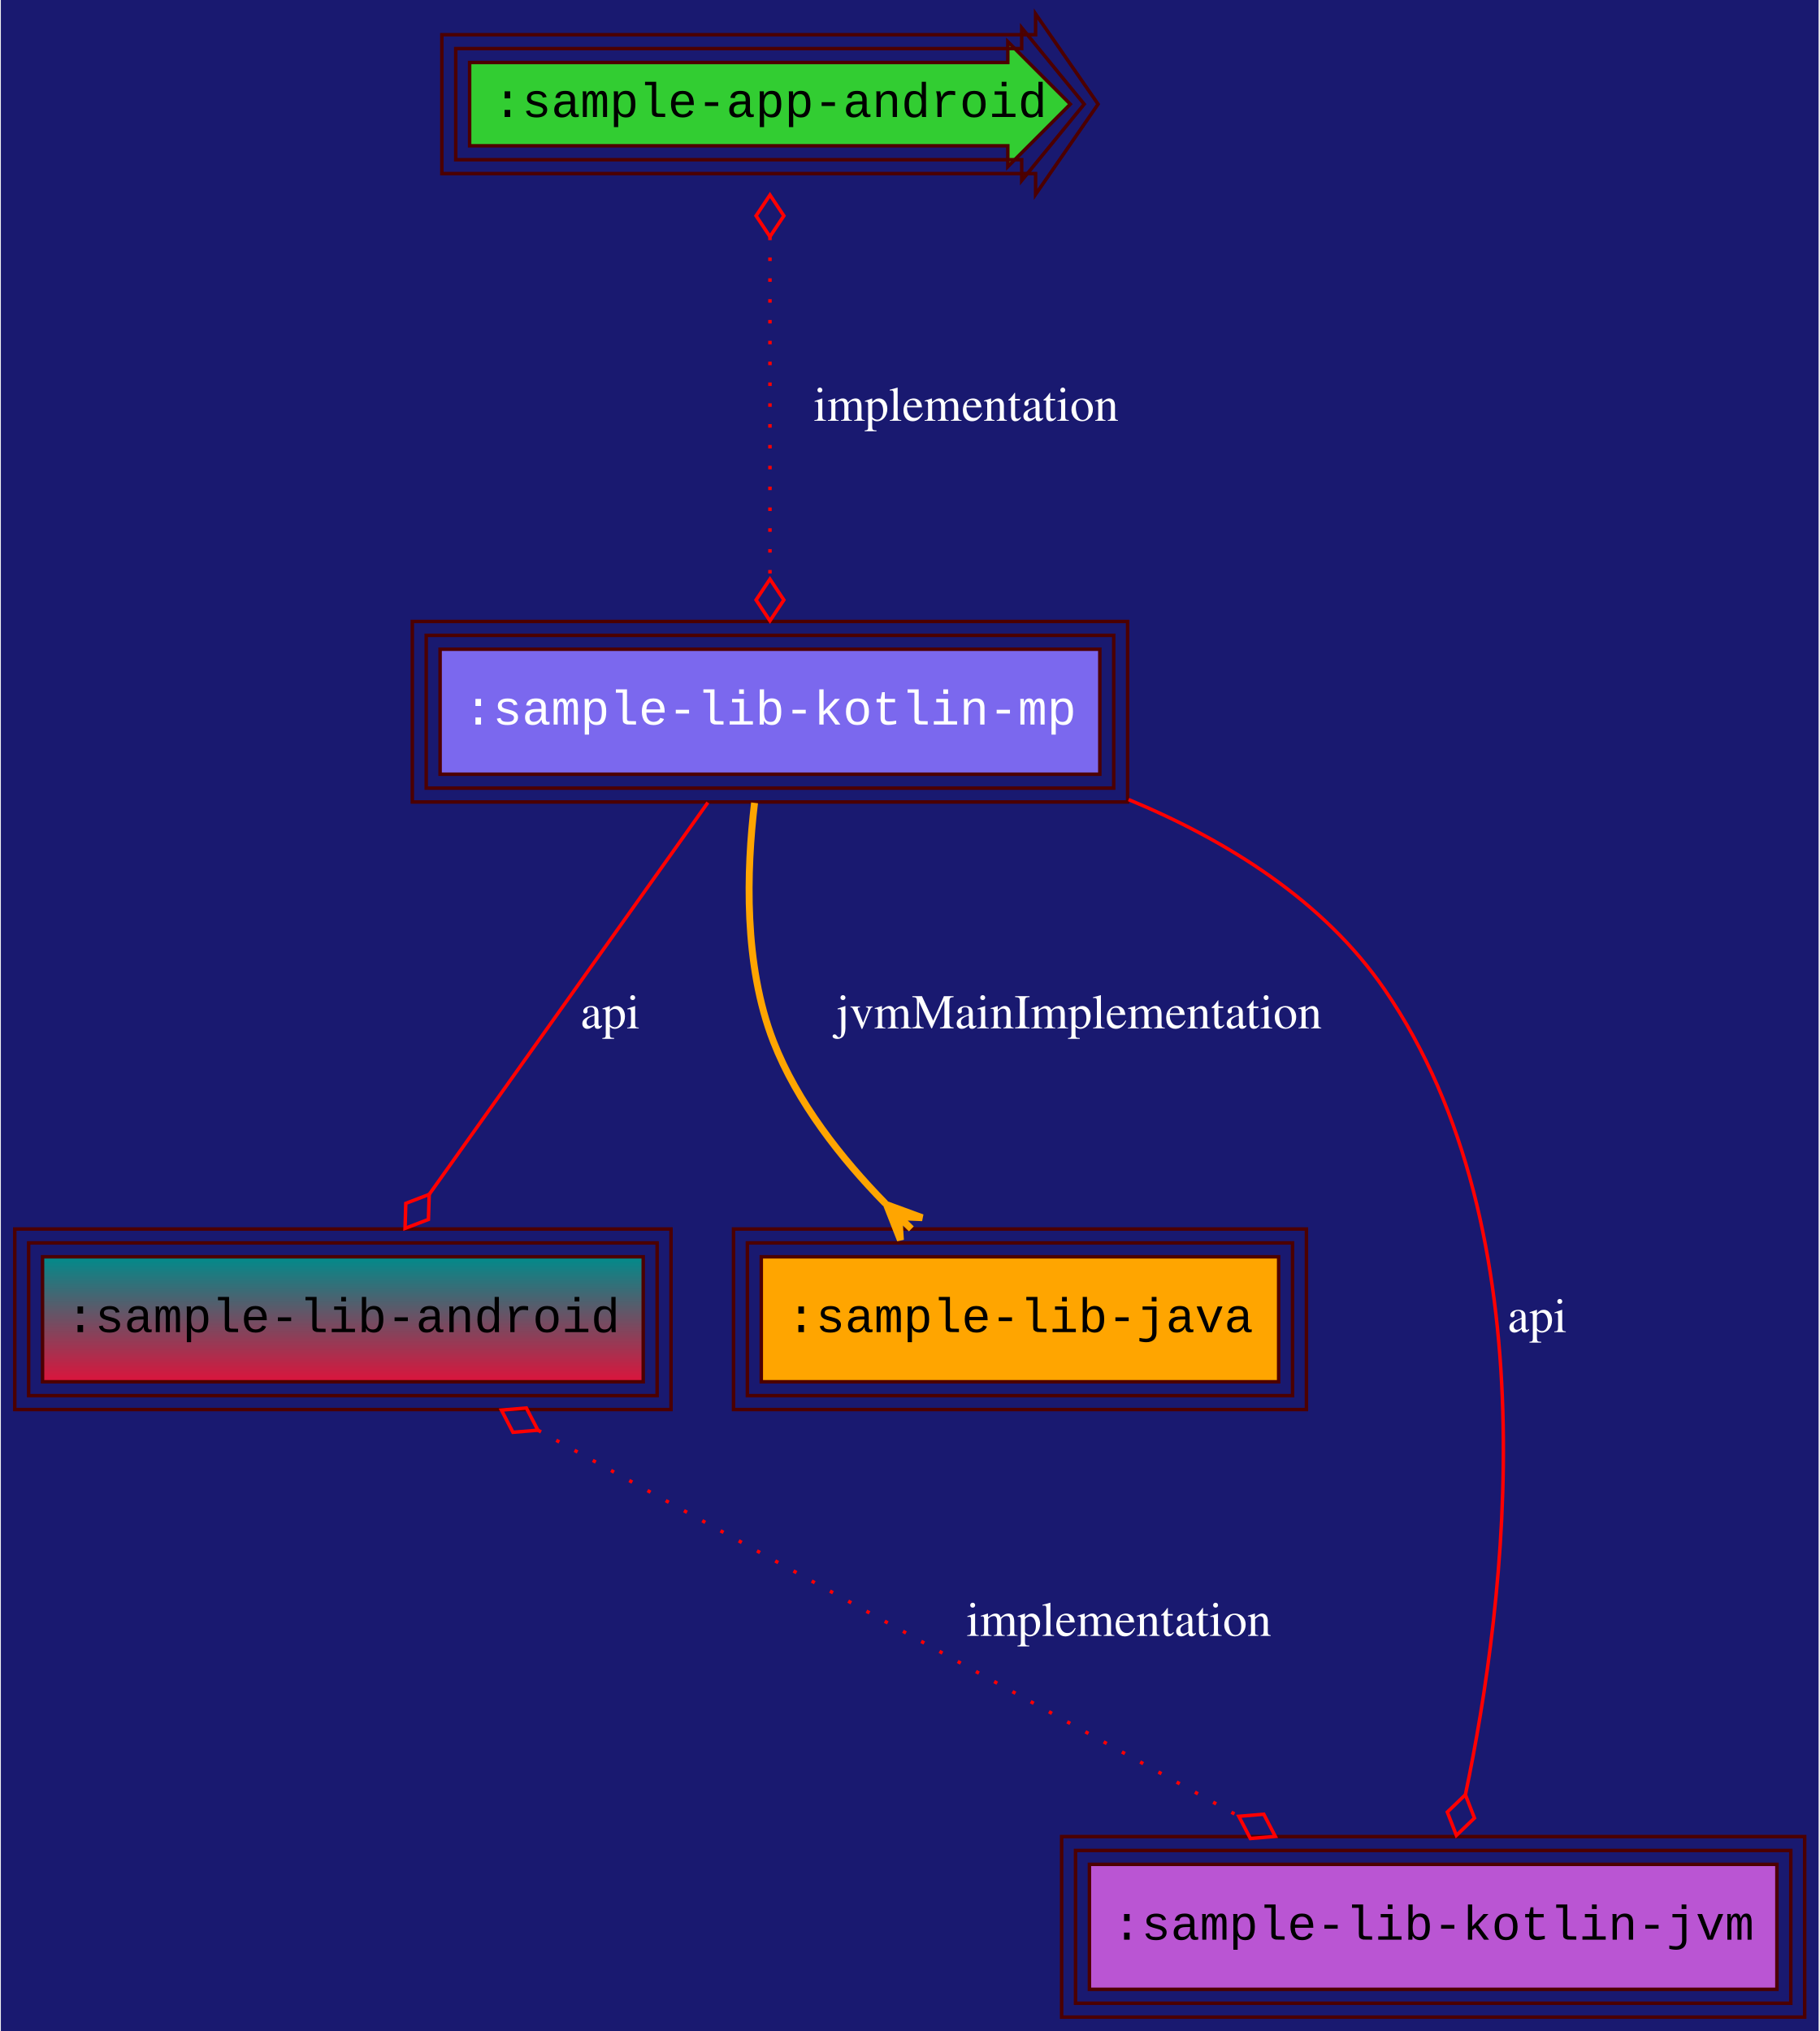
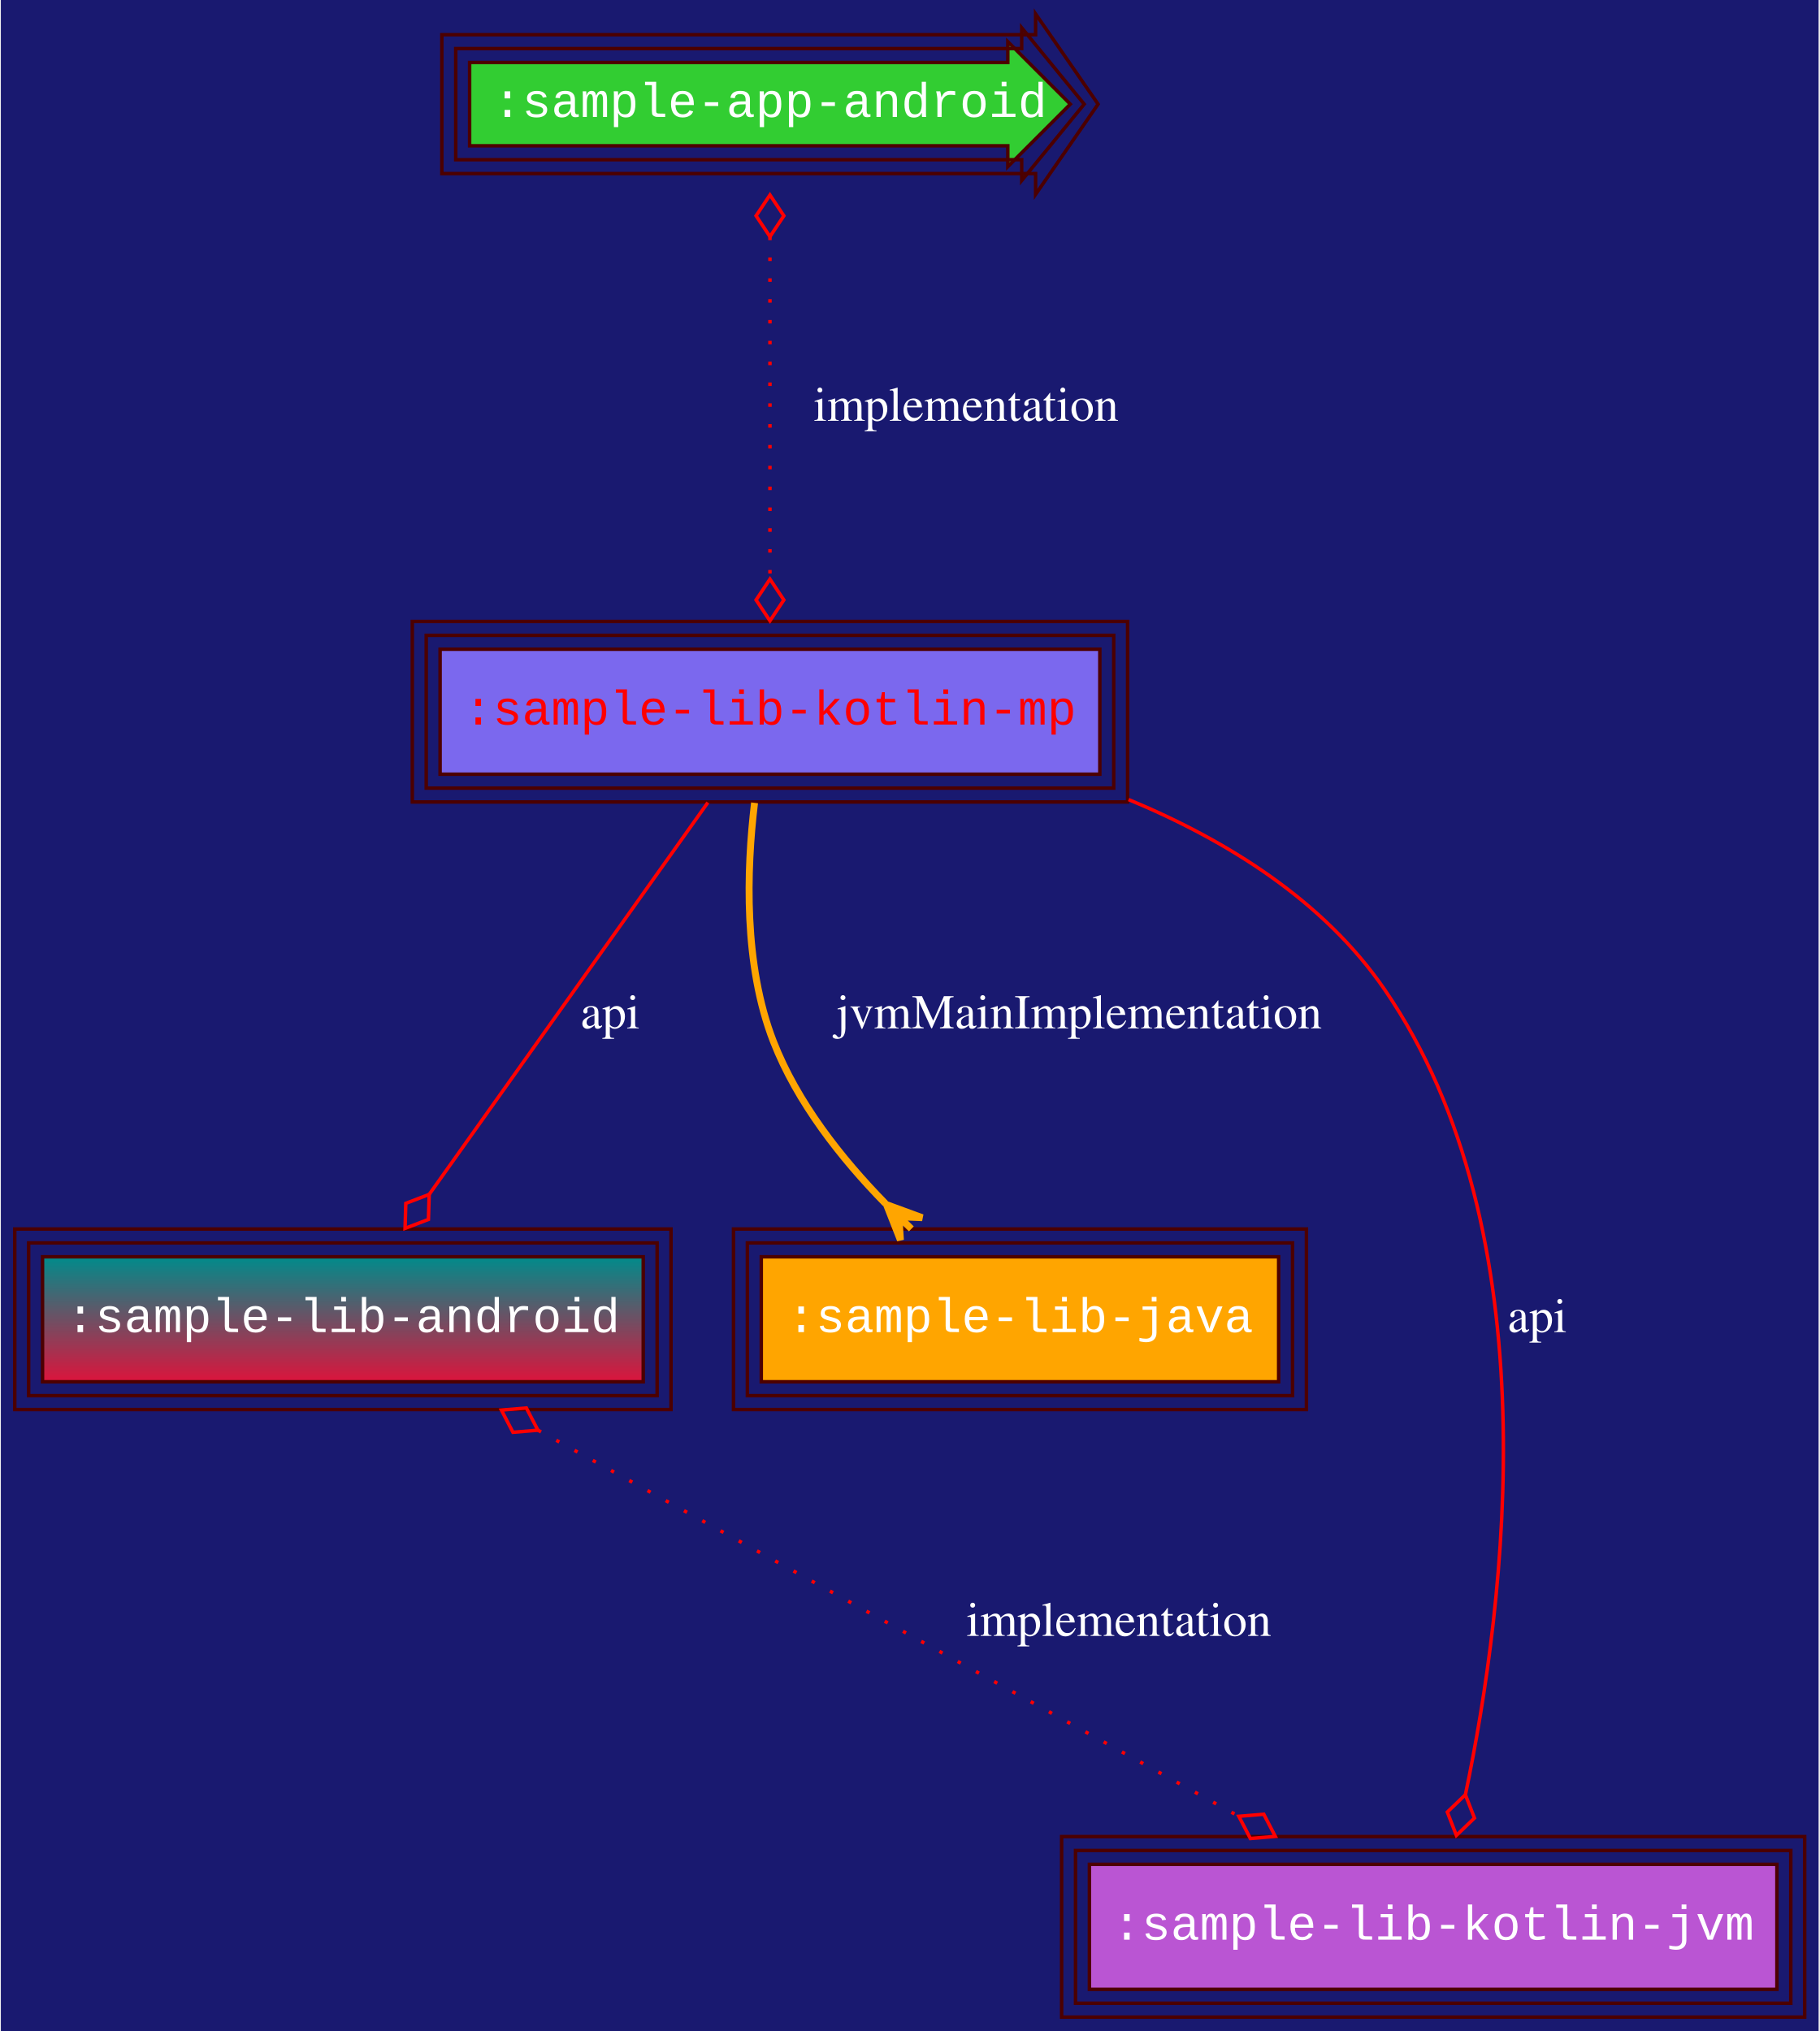
<svg xmlns="http://www.w3.org/2000/svg" width="524pt" height="585pt" viewBox="0.00 0.00 523.50 585.00">
  <g id="graph0" class="graph" transform="scale(1 1) rotate(0) translate(4 581)">
    <polygon fill="MidnightBlue" stroke="transparent" points="-4,4 -4,-581 519.5,-581 519.5,4 -4,4" />
    <g id="node1" class="node">
      <polygon fill="limegreen" stroke="#4c0000" points="286,-563 131,-563 131,-539 286,-539 286,-533 304,-551 286,-569 286,-563" />
      <polygon fill="none" stroke="#4c0000" points="290,-567 127,-567 127,-535 290,-535 290,-529 308,-551 290,-573 290,-567" />
      <polygon fill="none" stroke="#4c0000" points="294,-571 123,-571 123,-531 294,-531 294,-525 312,-551 294,-577 294,-571" />
-       <text text-anchor="middle" x="217.5" y="-547.3" font-family="Courier New" font-size="14.00">:sample-app-android</text>
+       <text text-anchor="middle" x="217.5" y="-547.3" font-family="Courier New" font-size="14.00" fill="white">:sample-app-android</text>
    </g>
    <g id="node5" class="node">
      <polygon fill="mediumslateblue" stroke="#4c0000" points="312.5,-394 122.5,-394 122.5,-358 312.5,-358 312.5,-394" />
      <polygon fill="none" stroke="#4c0000" points="316.5,-398 118.5,-398 118.5,-354 316.5,-354 316.5,-398" />
      <polygon fill="none" stroke="#4c0000" points="320.5,-402 114.5,-402 114.5,-350 320.5,-350 320.5,-402" />
-       <text text-anchor="middle" x="217.5" y="-372.3" font-family="Courier New" font-size="14.00" fill="white">:sample-lib-kotlin-mp</text>
+       <text text-anchor="middle" x="217.5" y="-372.3" font-family="Courier New" font-size="14.00" fill="red">:sample-lib-kotlin-mp</text>
    </g>
    <g id="edge1" class="edge">
      <path fill="none" stroke="red" stroke-dasharray="1,5" d="M217.5,-512.83C217.5,-483.74 217.5,-443.45 217.5,-414.32" />
      <polygon fill="none" stroke="red" points="217.5,-512.84 221.5,-518.84 217.5,-524.84 213.5,-518.84 217.5,-512.84" />
      <polygon fill="none" stroke="red" points="217.5,-414.19 213.5,-408.19 217.5,-402.19 221.5,-408.19 217.5,-414.19" />
      <text text-anchor="middle" x="274" y="-459.8" font-family="Times,serif" font-size="14.00" fill="white">implementation</text>
    </g>
    <g id="node2" class="node">
      <defs>
        <linearGradient id="l_0" gradientUnits="userSpaceOnUse" x1="94.5" y1="-183" x2="94.5" y2="-219">
          <stop offset="0" style="stop-color:crimson;stop-opacity:1.;" />
          <stop offset="1" style="stop-color:#008b8b;stop-opacity:1.;" />
        </linearGradient>
      </defs>
      <polygon fill="url(#l_0)" stroke="#4c0000" points="181,-219 8,-219 8,-183 181,-183 181,-219" />
      <polygon fill="none" stroke="#4c0000" points="185,-223 4,-223 4,-179 185,-179 185,-223" />
      <polygon fill="none" stroke="#4c0000" points="189,-227 0,-227 0,-175 189,-175 189,-227" />
-       <text text-anchor="middle" x="94.5" y="-197.3" font-family="Courier New" font-size="14.00">:sample-lib-android</text>
+       <text text-anchor="middle" x="94.5" y="-197.3" font-family="Courier New" font-size="14.00" fill="white">:sample-lib-android</text>
    </g>
    <g id="node4" class="node">
      <polygon fill="mediumorchid" stroke="#4c0000" points="507.5,-44 309.5,-44 309.5,-8 507.5,-8 507.5,-44" />
      <polygon fill="none" stroke="#4c0000" points="511.5,-48 305.5,-48 305.5,-4 511.5,-4 511.5,-48" />
      <polygon fill="none" stroke="#4c0000" points="515.5,-52 301.5,-52 301.5,0 515.5,0 515.5,-52" />
-       <text text-anchor="middle" x="408.5" y="-22.3" font-family="Courier New" font-size="14.00">:sample-lib-kotlin-jvm</text>
+       <text text-anchor="middle" x="408.5" y="-22.3" font-family="Courier New" font-size="14.00" fill="white">:sample-lib-kotlin-jvm</text>
    </g>
    <g id="edge2" class="edge">
      <path fill="none" stroke="red" stroke-dasharray="1,5" d="M150.7,-169.04C207.71,-137.63 295.46,-89.28 352.43,-57.89" />
      <polygon fill="none" stroke="red" points="150.67,-169.05 147.34,-175.45 140.16,-174.84 143.48,-168.45 150.67,-169.05" />
      <polygon fill="none" stroke="red" points="352.53,-57.84 355.86,-51.44 363.04,-52.05 359.72,-58.44 352.53,-57.84" />
      <text text-anchor="middle" x="318" y="-109.8" font-family="Times,serif" font-size="14.00" fill="white">implementation</text>
    </g>
    <g id="node3" class="node">
      <polygon fill="orange" stroke="#4c0000" points="364,-219 215,-219 215,-183 364,-183 364,-219" />
      <polygon fill="none" stroke="#4c0000" points="368,-223 211,-223 211,-179 368,-179 368,-223" />
      <polygon fill="none" stroke="#4c0000" points="372,-227 207,-227 207,-175 372,-175 372,-227" />
-       <text text-anchor="middle" x="289.5" y="-197.3" font-family="Courier New" font-size="14.00">:sample-lib-java</text>
+       <text text-anchor="middle" x="289.5" y="-197.3" font-family="Courier New" font-size="14.00" fill="white">:sample-lib-java</text>
    </g>
    <g id="edge3" class="edge">
      <path fill="none" stroke="red" d="M199.61,-349.84C178.48,-320.12 143.19,-270.48 119.39,-237.01" />
      <polygon fill="none" stroke="red" points="119.36,-236.97 112.62,-234.39 112.41,-227.19 119.14,-229.76 119.36,-236.97" />
      <text text-anchor="middle" x="171.5" y="-284.8" font-family="Times,serif" font-size="14.00" fill="white">api</text>
    </g>
    <g id="edge4" class="edge">
      <path fill="none" stroke="orange" stroke-width="2" d="M213.06,-349.75C210.73,-330.28 209.91,-303.05 218.5,-281 225.32,-263.48 237.98,-247.38 250.74,-234.35" />
      <polygon fill="orange" stroke="orange" stroke-width="2" points="251.06,-234.03 261.36,-230.26 254.64,-230.54 258.22,-227.04 258.22,-227.04 258.22,-227.04 254.64,-230.54 255.07,-223.82 251.06,-234.03 251.06,-234.03" />
      <text text-anchor="middle" x="306.5" y="-284.8" font-family="Times,serif" font-size="14.00" fill="white">jvmMainImplementation</text>
    </g>
    <g id="edge5" class="edge">
      <path fill="none" stroke="red" d="M320.78,-350.7C349.19,-338.91 376.98,-321.53 394.5,-296 442.6,-225.92 429.46,-119.76 417.79,-64.07" />
      <polygon fill="none" stroke="red" points="417.78,-64.06 412.58,-59.06 415.19,-52.34 420.39,-57.34 417.78,-64.06" />
      <text text-anchor="middle" x="438.5" y="-197.3" font-family="Times,serif" font-size="14.00" fill="white">api</text>
    </g>
  </g>
</svg>
